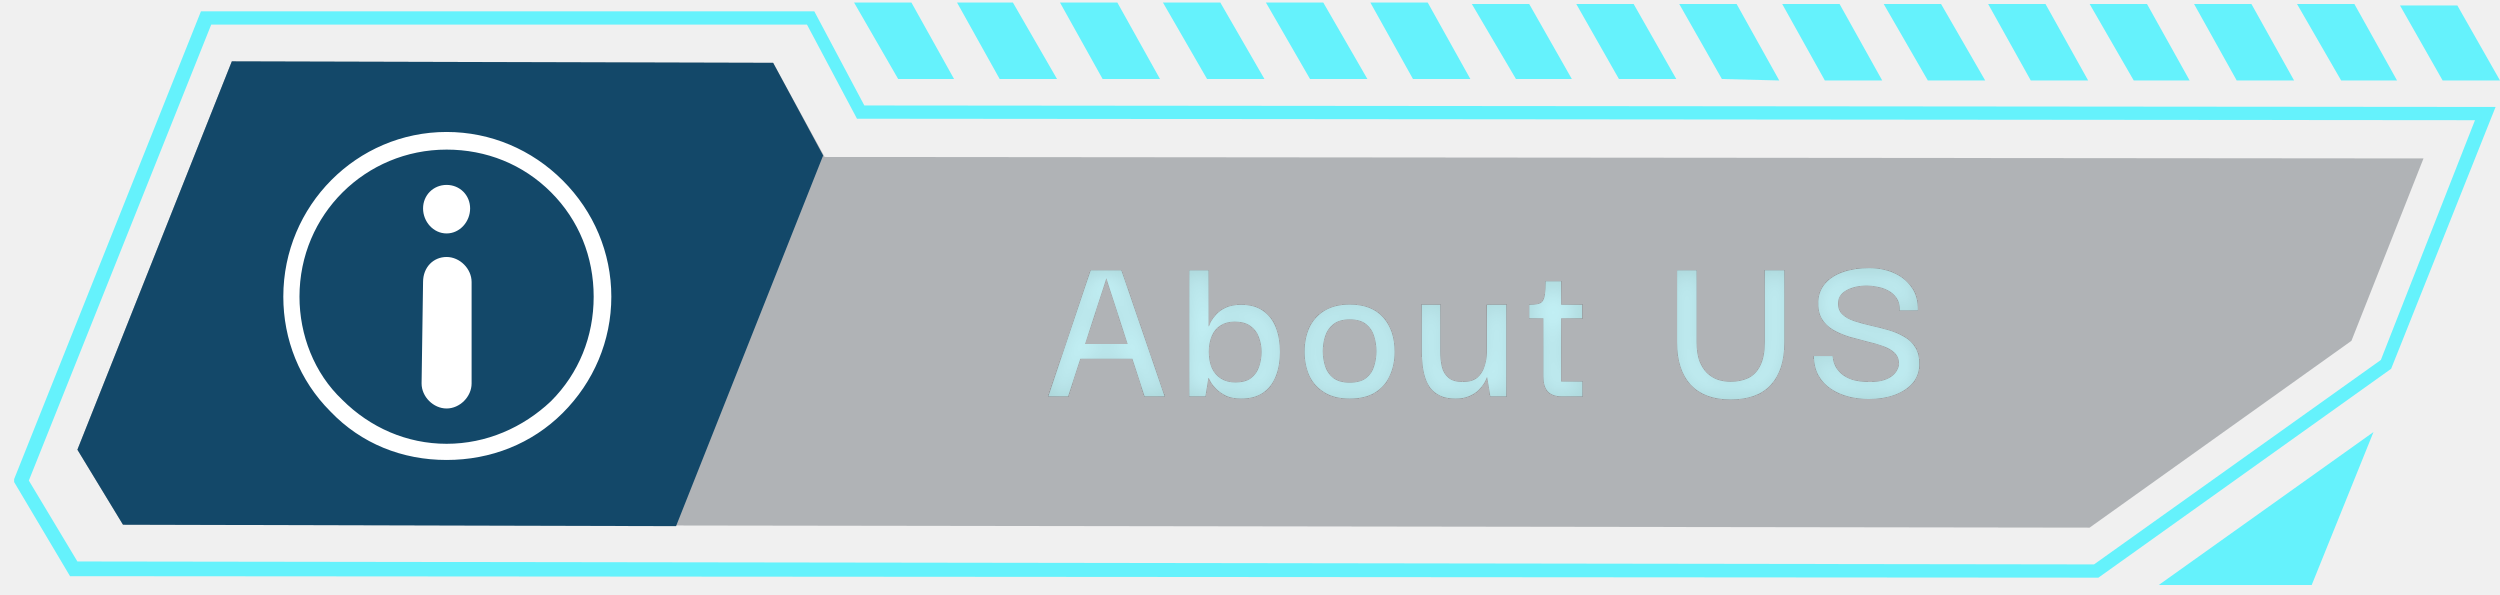
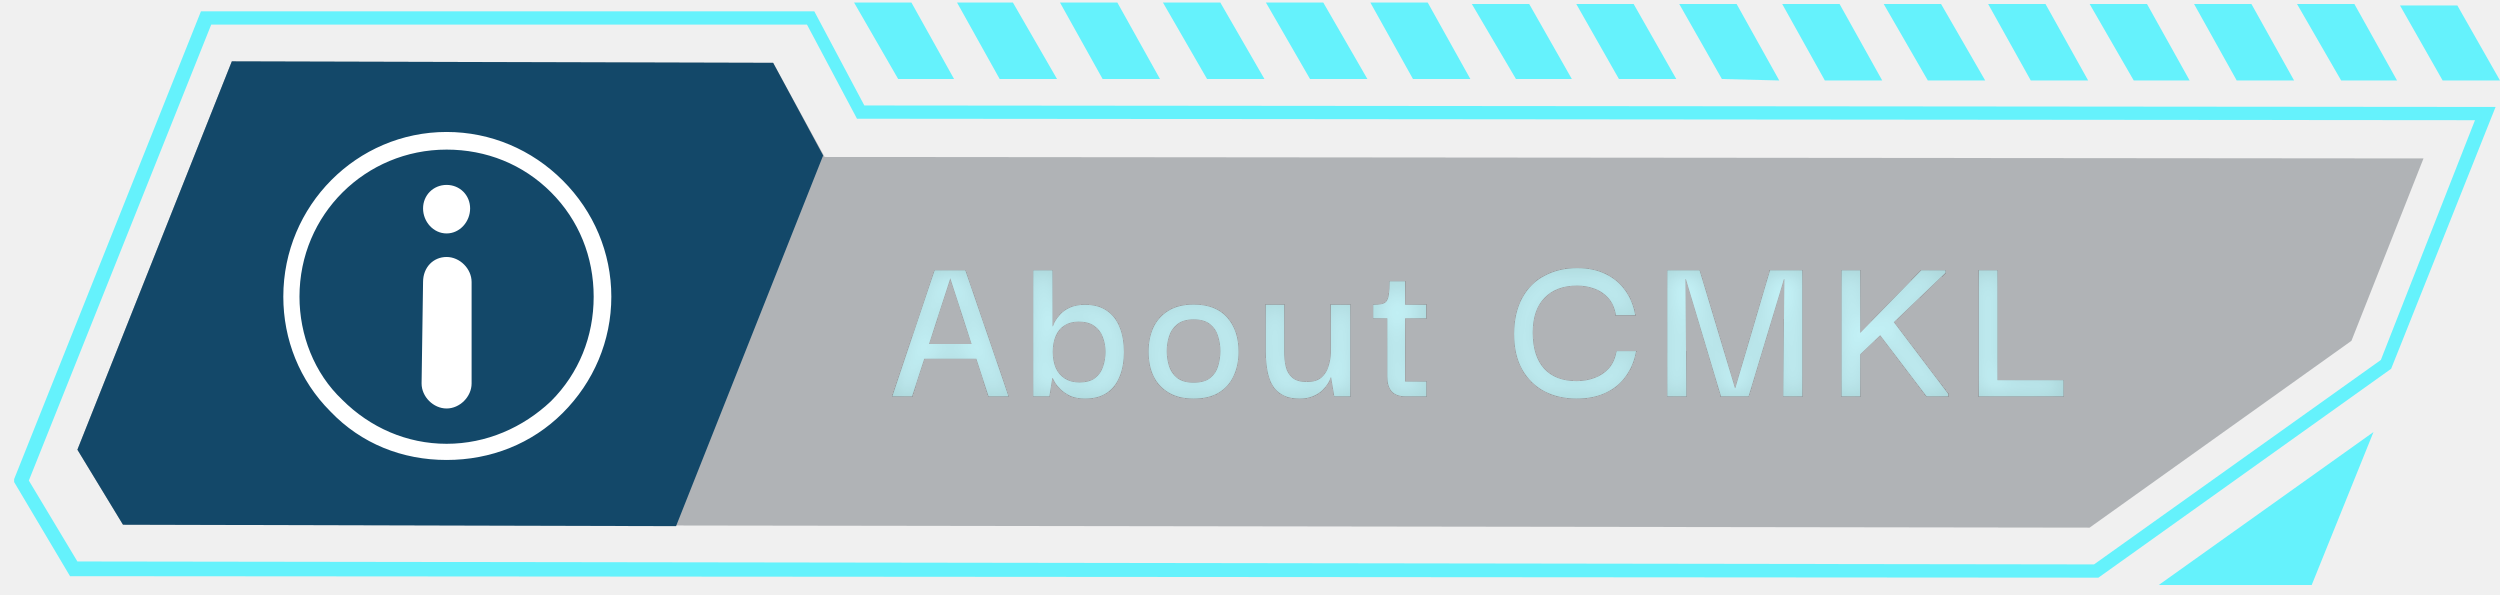
<svg xmlns="http://www.w3.org/2000/svg" width="164" height="39" viewBox="0 0 164 39" fill="none">
  <path opacity="0.3" d="M154.254 22.358L158.982 10.393L54.095 10.297L50.718 4.121L15.208 4.025L5.077 29.499L8.068 34.42L137.078 34.613L154.254 22.358Z" fill="#1B252F" />
  <path d="M53.998 10.2L50.718 4.121L15.208 4.025L5.077 29.499L8.068 34.42L44.349 34.516L53.998 10.2Z" fill="#134869" />
  <path fill-rule="evenodd" clip-rule="evenodd" d="M137.657 37.894H137.464L4.594 37.797L0.927 31.622V31.428L13.182 0.744H53.419L56.7 6.919L163.71 7.016L156.859 24.192L137.657 37.894ZM5.077 36.832L137.368 37.025L156.184 23.613L162.359 7.884L56.218 7.788L52.937 1.612H13.857L1.892 31.525L5.077 36.832Z" fill="#65F2FC" />
  <path d="M69.534 0.165L72.332 5.183H76.096L73.297 0.165H69.534ZM62.78 0.165L65.578 5.183H69.341L66.446 0.165H62.78ZM56.025 0.165L58.92 5.183H62.587L59.788 0.165H56.025ZM89.894 0.165L92.692 5.183H96.455L93.657 0.165H89.894ZM76.288 0.165L79.183 5.183H82.947L80.052 0.165H76.288ZM83.043 0.165L85.938 5.183H89.701L86.806 0.165H83.043ZM103.403 0.261L106.201 5.183H109.964L107.166 0.261H103.403ZM110.157 0.261L112.956 5.183L116.719 5.279L113.921 0.261H110.157ZM96.552 0.261L99.447 5.183H103.113L100.315 0.261H96.552ZM116.912 0.261L119.71 5.279H123.473L120.675 0.261H116.912ZM130.421 0.261L133.219 5.279H136.982L134.184 0.261H130.421ZM123.57 0.261L126.465 5.279H130.228L127.333 0.261H123.57ZM150.684 0.261L153.579 5.279H157.246L154.447 0.261H150.684ZM143.93 0.261L146.728 5.279H150.491L147.693 0.261H143.93ZM137.079 0.261L139.973 5.279H143.64L140.842 0.261H137.079ZM157.439 0.358L160.237 5.279H164L161.202 0.358H157.439Z" fill="#65F2FC" />
  <path d="M155.701 28.341L151.648 38.376H141.613L155.701 28.341Z" fill="#65F2FC" />
  <path d="M29.297 16.858C28.428 16.858 27.753 17.533 27.753 18.498L27.656 25.156C27.656 26.025 28.428 26.797 29.297 26.797C30.165 26.797 30.937 26.025 30.937 25.156V18.498C30.937 17.63 30.165 16.858 29.297 16.858ZM29.297 15.314C30.165 15.314 30.84 14.542 30.84 13.674C30.84 12.805 30.165 12.13 29.297 12.13C28.428 12.13 27.753 12.805 27.753 13.674C27.753 14.542 28.428 15.314 29.297 15.314Z" fill="white" />
  <path fill-rule="evenodd" clip-rule="evenodd" d="M29.296 30.174C26.401 30.174 23.699 29.113 21.673 26.99C19.646 24.964 18.585 22.262 18.585 19.464C18.585 13.481 23.41 8.657 29.296 8.657C32.191 8.657 34.892 9.814 36.919 11.841C38.945 13.867 40.103 16.569 40.103 19.464C40.103 22.358 38.945 25.06 36.919 27.087C34.892 29.113 32.191 30.174 29.296 30.174ZM29.296 9.814C23.989 9.814 19.646 14.06 19.646 19.464C19.646 21.972 20.611 24.481 22.445 26.218C24.278 28.052 26.691 29.113 29.296 29.113C31.901 29.113 34.313 28.052 36.147 26.315C37.98 24.481 38.945 22.069 38.945 19.464C38.945 16.858 37.98 14.446 36.147 12.613C34.313 10.779 31.901 9.814 29.296 9.814Z" fill="white" />
  <g filter="url(#filter0_i_19_4621)">
-     <path d="M68.775 26L71.55 17.735H73.561L76.394 26H75.087L72.577 18.249L70.067 26H68.775ZM70.463 23.534L70.507 22.565H74.618L74.676 23.534H70.463ZM81.41 26.147C81.038 26.147 80.72 26.088 80.456 25.971C80.192 25.843 79.976 25.697 79.81 25.53C79.644 25.364 79.521 25.212 79.443 25.075C79.365 24.928 79.316 24.835 79.296 24.796H79.267L79.076 26H78.019V17.735H79.282V21.405H79.311C79.321 21.366 79.36 21.273 79.428 21.126C79.507 20.98 79.624 20.818 79.781 20.642C79.937 20.466 80.148 20.314 80.412 20.187C80.686 20.06 81.019 19.996 81.41 19.996C81.997 19.996 82.477 20.128 82.849 20.392C83.221 20.647 83.499 21.009 83.686 21.479C83.871 21.939 83.964 22.477 83.964 23.093C83.964 23.69 83.871 24.219 83.686 24.679C83.509 25.139 83.23 25.501 82.849 25.765C82.477 26.02 81.997 26.147 81.41 26.147ZM81.058 25.09C81.488 25.09 81.826 24.997 82.071 24.811C82.325 24.615 82.501 24.366 82.599 24.062C82.707 23.749 82.761 23.421 82.761 23.079C82.761 22.736 82.702 22.413 82.585 22.11C82.477 21.806 82.291 21.562 82.027 21.376C81.772 21.19 81.43 21.097 80.999 21.097C80.627 21.097 80.314 21.18 80.06 21.347C79.805 21.503 79.614 21.733 79.487 22.037C79.36 22.34 79.296 22.687 79.296 23.079C79.296 23.48 79.36 23.832 79.487 24.136C79.624 24.439 79.825 24.674 80.089 24.84C80.353 25.007 80.676 25.09 81.058 25.09ZM88.535 26.147C87.889 26.147 87.346 26.015 86.906 25.75C86.465 25.486 86.132 25.124 85.907 24.664C85.692 24.194 85.584 23.666 85.584 23.079C85.584 22.472 85.692 21.939 85.907 21.479C86.132 21.009 86.465 20.642 86.906 20.378C87.346 20.113 87.894 19.981 88.55 19.981C89.509 19.981 90.238 20.265 90.737 20.833C91.236 21.4 91.486 22.149 91.486 23.079C91.486 23.656 91.378 24.18 91.162 24.649C90.957 25.109 90.634 25.476 90.194 25.75C89.763 26.015 89.21 26.147 88.535 26.147ZM88.535 25.105C89.014 25.105 89.381 25.002 89.636 24.796C89.89 24.591 90.062 24.331 90.15 24.018C90.248 23.695 90.296 23.367 90.296 23.035C90.296 22.702 90.248 22.379 90.15 22.066C90.062 21.743 89.89 21.479 89.636 21.273C89.381 21.058 89.014 20.95 88.535 20.95C88.075 20.95 87.713 21.058 87.449 21.273C87.194 21.479 87.018 21.743 86.92 22.066C86.822 22.379 86.773 22.702 86.773 23.035C86.773 23.367 86.822 23.695 86.92 24.018C87.018 24.331 87.194 24.591 87.449 24.796C87.713 25.002 88.075 25.105 88.535 25.105ZM95.491 26.147C95.09 26.147 94.752 26.083 94.478 25.956C94.214 25.829 93.998 25.657 93.832 25.442C93.675 25.227 93.558 24.987 93.48 24.723C93.401 24.459 93.347 24.185 93.318 23.901C93.289 23.617 93.274 23.343 93.274 23.079V19.996H94.478V23.079C94.478 23.431 94.512 23.759 94.581 24.062C94.649 24.356 94.791 24.596 95.006 24.782C95.222 24.968 95.54 25.061 95.96 25.061C96.371 25.061 96.69 24.968 96.915 24.782C97.14 24.586 97.296 24.341 97.384 24.048C97.482 23.754 97.536 23.451 97.546 23.137V19.996H98.808V26H97.766L97.561 24.752H97.531C97.502 24.85 97.443 24.977 97.355 25.134C97.267 25.281 97.145 25.432 96.988 25.589C96.832 25.746 96.626 25.878 96.371 25.985C96.127 26.093 95.833 26.147 95.491 26.147ZM102.451 26C102.04 26 101.736 25.892 101.541 25.677C101.345 25.462 101.247 25.134 101.247 24.694V20.73H102.407V25.031H103.801V26H102.451ZM100.322 20.877V19.996C100.547 19.996 100.728 19.981 100.865 19.952C101.012 19.923 101.12 19.864 101.188 19.776C101.267 19.678 101.32 19.526 101.35 19.321C101.379 19.105 101.394 18.817 101.394 18.455H102.407V19.996H103.787V20.877H100.322ZM113.527 26.206C112.392 26.206 111.521 25.883 110.914 25.237C110.317 24.581 110.019 23.661 110.019 22.477V17.735H111.296V22.462C111.296 22.942 111.355 23.348 111.472 23.681C111.599 24.004 111.766 24.268 111.971 24.473C112.177 24.669 112.412 24.816 112.676 24.914C112.95 25.002 113.234 25.046 113.527 25.046C113.968 25.046 114.354 24.968 114.687 24.811C115.029 24.645 115.294 24.371 115.48 23.989C115.675 23.607 115.773 23.098 115.773 22.462V17.735H117.05V22.477C117.05 23.681 116.752 24.605 116.155 25.251C115.568 25.887 114.692 26.206 113.527 26.206ZM122.584 26.176C122.133 26.176 121.698 26.122 121.277 26.015C120.856 25.907 120.475 25.741 120.132 25.516C119.79 25.291 119.516 25.002 119.31 24.649C119.105 24.287 118.997 23.857 118.987 23.358H120.22C120.22 23.387 120.23 23.465 120.25 23.593C120.269 23.72 120.318 23.867 120.396 24.033C120.484 24.199 120.612 24.361 120.778 24.517C120.954 24.674 121.194 24.806 121.497 24.914C121.811 25.012 122.202 25.061 122.672 25.061C123.034 25.061 123.337 25.021 123.582 24.943C123.827 24.865 124.022 24.762 124.169 24.635C124.316 24.508 124.419 24.375 124.477 24.238C124.546 24.101 124.58 23.979 124.58 23.872C124.58 23.568 124.482 23.323 124.287 23.137C124.101 22.951 123.846 22.805 123.523 22.697C123.2 22.58 122.843 22.477 122.452 22.389C122.07 22.291 121.688 22.188 121.307 22.081C120.925 21.963 120.573 21.811 120.25 21.625C119.936 21.439 119.692 21.2 119.516 20.906C119.339 20.603 119.261 20.216 119.281 19.747C119.31 19.296 119.467 18.91 119.751 18.587C120.034 18.264 120.421 18.019 120.91 17.853C121.409 17.677 121.977 17.589 122.613 17.589C123.19 17.589 123.719 17.691 124.198 17.897C124.688 18.102 125.079 18.411 125.373 18.822C125.676 19.223 125.823 19.737 125.813 20.363H124.624C124.634 20.02 124.565 19.747 124.419 19.541C124.272 19.326 124.081 19.159 123.846 19.042C123.621 18.924 123.386 18.846 123.141 18.807C122.897 18.758 122.677 18.734 122.481 18.734C121.933 18.734 121.478 18.836 121.116 19.042C120.763 19.238 120.582 19.517 120.573 19.879C120.563 20.192 120.656 20.441 120.851 20.627C121.047 20.813 121.307 20.96 121.629 21.068C121.952 21.175 122.31 21.273 122.701 21.361C123.093 21.449 123.479 21.547 123.861 21.655C124.242 21.762 124.59 21.909 124.903 22.095C125.226 22.271 125.476 22.511 125.652 22.814C125.838 23.118 125.921 23.509 125.901 23.989C125.882 24.449 125.725 24.84 125.432 25.163C125.138 25.486 124.746 25.736 124.257 25.912C123.768 26.088 123.21 26.176 122.584 26.176Z" fill="#CAFAFF" />
+     <path d="M58.538 26L61.313 17.735H63.324L66.157 26H64.851L62.34 18.249L59.83 26H58.538ZM60.227 23.534L60.271 22.565H64.381L64.44 23.534H60.227ZM71.173 26.147C70.802 26.147 70.484 26.088 70.219 25.971C69.955 25.843 69.74 25.697 69.573 25.53C69.407 25.364 69.285 25.212 69.206 25.075C69.128 24.928 69.079 24.835 69.059 24.796H69.03L68.839 26H67.782V17.735H69.045V21.405H69.074C69.084 21.366 69.123 21.273 69.192 21.126C69.27 20.98 69.387 20.818 69.544 20.642C69.701 20.466 69.911 20.314 70.175 20.187C70.449 20.06 70.782 19.996 71.173 19.996C71.761 19.996 72.24 20.128 72.612 20.392C72.984 20.647 73.263 21.009 73.449 21.479C73.635 21.939 73.728 22.477 73.728 23.093C73.728 23.69 73.635 24.219 73.449 24.679C73.273 25.139 72.994 25.501 72.612 25.765C72.24 26.02 71.761 26.147 71.173 26.147ZM70.821 25.09C71.252 25.09 71.589 24.997 71.834 24.811C72.088 24.615 72.265 24.366 72.362 24.062C72.47 23.749 72.524 23.421 72.524 23.079C72.524 22.736 72.465 22.413 72.348 22.11C72.24 21.806 72.054 21.562 71.79 21.376C71.535 21.19 71.193 21.097 70.762 21.097C70.391 21.097 70.077 21.18 69.823 21.347C69.568 21.503 69.378 21.733 69.25 22.037C69.123 22.34 69.059 22.687 69.059 23.079C69.059 23.48 69.123 23.832 69.25 24.136C69.387 24.439 69.588 24.674 69.852 24.84C70.117 25.007 70.439 25.09 70.821 25.09ZM78.298 26.147C77.652 26.147 77.109 26.015 76.669 25.75C76.228 25.486 75.896 25.124 75.671 24.664C75.455 24.194 75.348 23.666 75.348 23.079C75.348 22.472 75.455 21.939 75.671 21.479C75.896 21.009 76.228 20.642 76.669 20.378C77.109 20.113 77.657 19.981 78.313 19.981C79.272 19.981 80.001 20.265 80.5 20.833C80.999 21.4 81.249 22.149 81.249 23.079C81.249 23.656 81.141 24.18 80.926 24.649C80.72 25.109 80.397 25.476 79.957 25.75C79.526 26.015 78.973 26.147 78.298 26.147ZM78.298 25.105C78.778 25.105 79.145 25.002 79.399 24.796C79.654 24.591 79.825 24.331 79.913 24.018C80.011 23.695 80.06 23.367 80.06 23.035C80.06 22.702 80.011 22.379 79.913 22.066C79.825 21.743 79.654 21.479 79.399 21.273C79.145 21.058 78.778 20.95 78.298 20.95C77.838 20.95 77.476 21.058 77.212 21.273C76.957 21.479 76.781 21.743 76.683 22.066C76.586 22.379 76.537 22.702 76.537 23.035C76.537 23.367 76.586 23.695 76.683 24.018C76.781 24.331 76.957 24.591 77.212 24.796C77.476 25.002 77.838 25.105 78.298 25.105ZM85.254 26.147C84.853 26.147 84.515 26.083 84.241 25.956C83.977 25.829 83.762 25.657 83.595 25.442C83.439 25.227 83.321 24.987 83.243 24.723C83.165 24.459 83.111 24.185 83.081 23.901C83.052 23.617 83.037 23.343 83.037 23.079V19.996H84.241V23.079C84.241 23.431 84.275 23.759 84.344 24.062C84.412 24.356 84.554 24.596 84.77 24.782C84.985 24.968 85.303 25.061 85.724 25.061C86.135 25.061 86.453 24.968 86.678 24.782C86.903 24.586 87.06 24.341 87.148 24.048C87.246 23.754 87.299 23.451 87.309 23.137V19.996H88.572V26H87.529L87.324 24.752H87.294C87.265 24.85 87.206 24.977 87.118 25.134C87.03 25.281 86.908 25.432 86.751 25.589C86.595 25.746 86.389 25.878 86.135 25.985C85.89 26.093 85.597 26.147 85.254 26.147ZM92.214 26C91.803 26 91.5 25.892 91.304 25.677C91.108 25.462 91.01 25.134 91.01 24.694V20.73H92.17V25.031H93.564V26H92.214ZM90.085 20.877V19.996C90.311 19.996 90.492 19.981 90.629 19.952C90.775 19.923 90.883 19.864 90.951 19.776C91.03 19.678 91.084 19.526 91.113 19.321C91.142 19.105 91.157 18.817 91.157 18.455H92.17V19.996H93.55V20.877H90.085ZM103.408 26.147C102.645 26.147 101.955 25.99 101.338 25.677C100.722 25.354 100.232 24.88 99.87 24.253C99.508 23.617 99.327 22.829 99.327 21.89C99.337 20.96 99.518 20.177 99.87 19.541C100.223 18.895 100.712 18.411 101.338 18.088C101.965 17.755 102.674 17.589 103.467 17.589C104.181 17.589 104.803 17.721 105.331 17.985C105.859 18.239 106.285 18.597 106.608 19.056C106.941 19.517 107.161 20.055 107.269 20.671H106.006C105.928 20.202 105.762 19.825 105.507 19.541C105.253 19.257 104.944 19.052 104.582 18.924C104.23 18.797 103.858 18.734 103.467 18.734C102.537 18.734 101.818 19.003 101.309 19.541C100.8 20.069 100.545 20.828 100.545 21.816C100.545 22.854 100.795 23.646 101.294 24.194C101.793 24.733 102.503 25.002 103.423 25.002C103.853 25.002 104.25 24.933 104.612 24.796C104.984 24.659 105.297 24.449 105.551 24.165C105.806 23.872 105.972 23.495 106.05 23.035H107.327C107.22 23.642 107 24.18 106.667 24.649C106.344 25.119 105.908 25.486 105.36 25.75C104.822 26.015 104.171 26.147 103.408 26.147ZM109.377 26V17.735H111.491L113.81 25.457H113.84L116.115 17.735H118.229V26H116.981L117.055 18.308H117.025L114.706 26H112.9L110.596 18.308H110.566L110.625 26H109.377ZM121.969 23.299V21.904L126.035 17.735H127.62V17.897L121.969 23.299ZM120.809 26V17.735H122.027V26H120.809ZM126.387 26L123.099 21.669L123.98 20.803L127.796 25.838V26H126.387ZM129.814 25.883V17.735H131.032V25.883H129.814ZM129.814 26V24.943H135.362V26H129.814Z" fill="#CAFAFF" />
  </g>
  <defs>
-     <filter id="filter0_i_19_4621" x="68.775" y="17.589" width="57.155" height="8.617" filterUnits="userSpaceOnUse" color-interpolation-filters="sRGB">
+     <filter id="filter0_i_19_4621" x="58.538" y="17.589" width="76.824" height="8.558" filterUnits="userSpaceOnUse" color-interpolation-filters="sRGB">
      <feFlood flood-opacity="0" result="BackgroundImageFix" />
      <feBlend mode="normal" in="SourceGraphic" in2="BackgroundImageFix" result="shape" />
      <feColorMatrix in="SourceAlpha" type="matrix" values="0 0 0 0 0 0 0 0 0 0 0 0 0 0 0 0 0 0 127 0" result="hardAlpha" />
      <feOffset />
      <feGaussianBlur stdDeviation="0.855" />
      <feComposite in2="hardAlpha" operator="arithmetic" k2="-1" k3="1" />
      <feColorMatrix type="matrix" values="0 0 0 0 0 0 0 0 0 0 0 0 0 0 0 0 0 0 0.16 0" />
      <feBlend mode="normal" in2="shape" result="effect1_innerShadow_19_4621" />
    </filter>
  </defs>
</svg>
